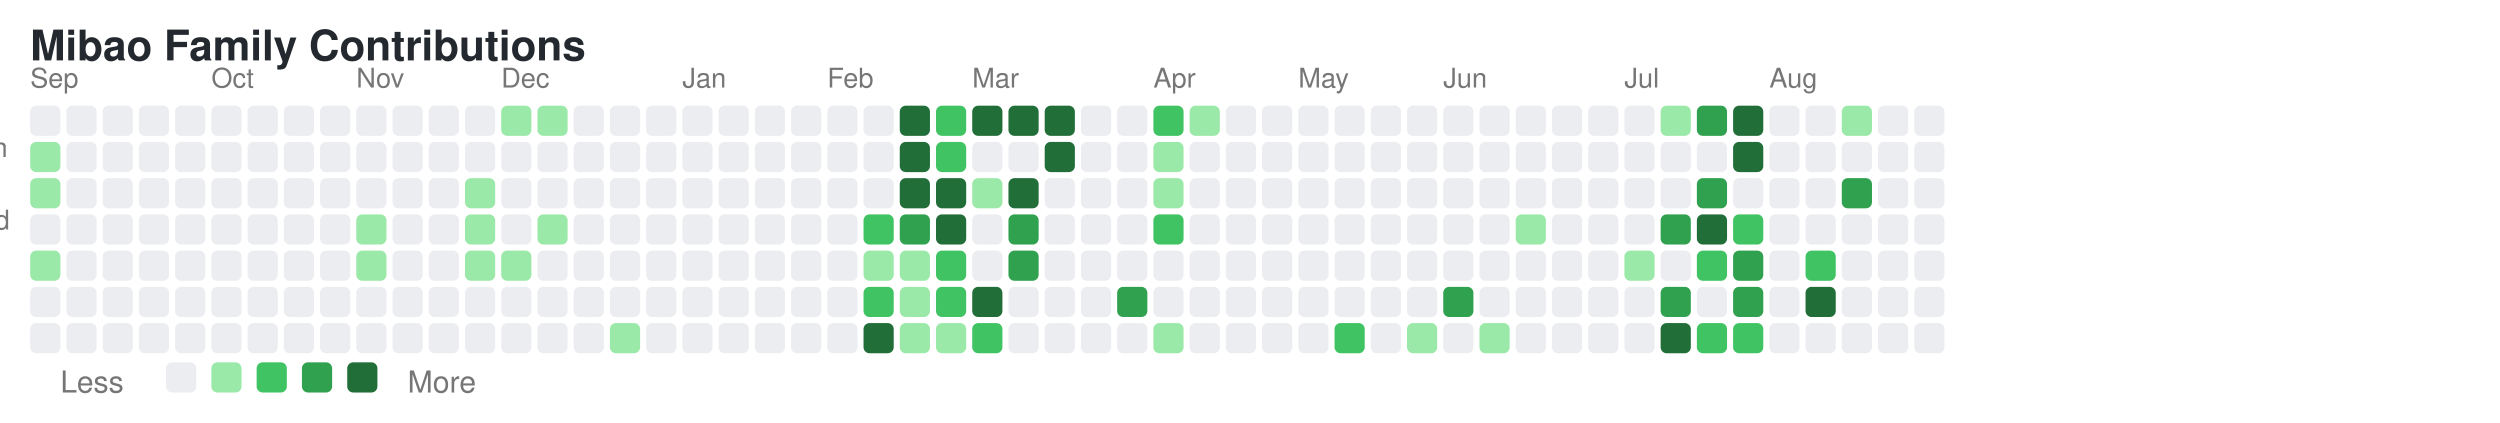
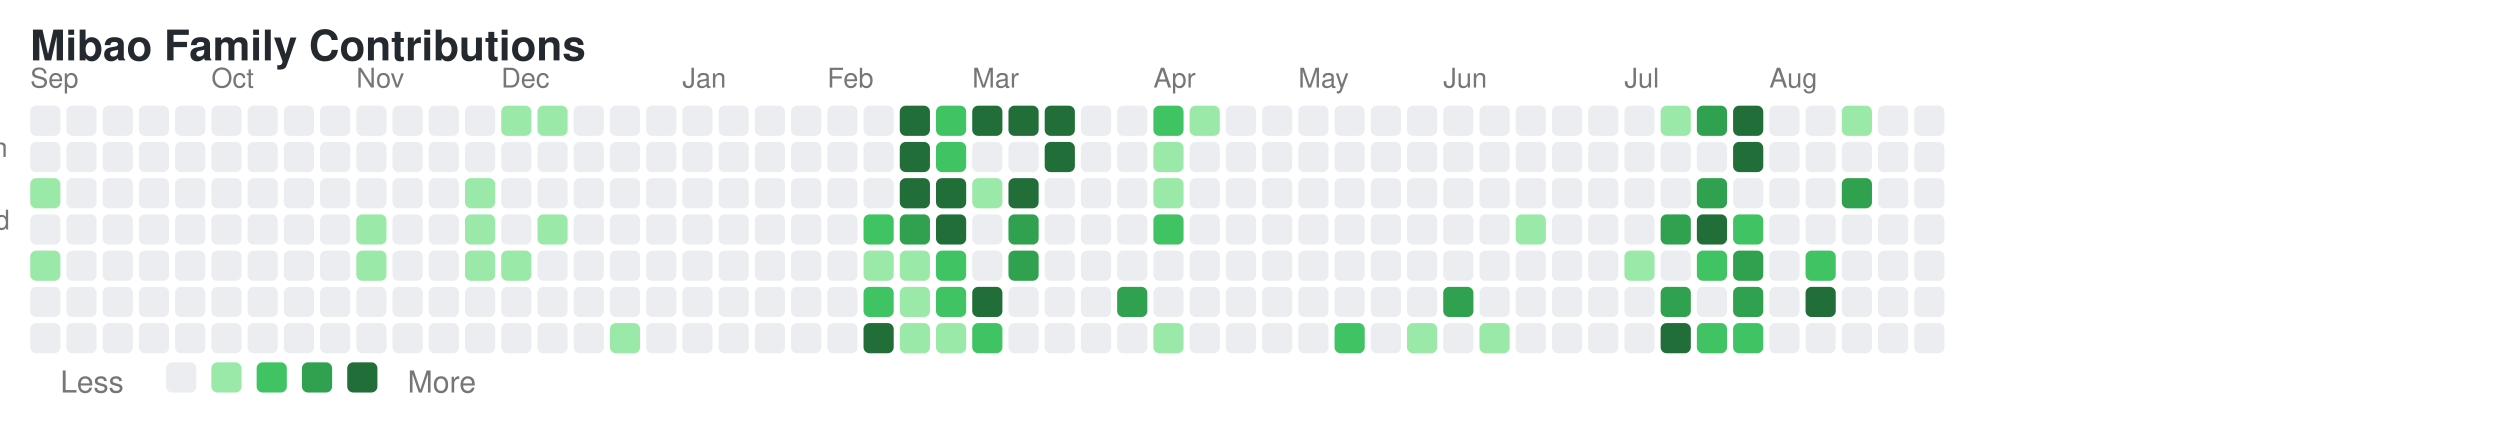
<svg xmlns="http://www.w3.org/2000/svg" width="828" height="140">
  <text x="10" y="20" font-family="-apple-system, BlinkMacSystemFont, Segoe UI, Helvetica, Arial, sans-serif" font-size="14" font-weight="600" fill="#24292f">Mibao Family Contributions</text>
  <g transform="translate(10, 35)">
    <text x="0" y="-6" font-family="-apple-system, BlinkMacSystemFont, Segoe UI, Helvetica, Arial, sans-serif" font-size="9" fill="#767676">Sep</text>
    <text x="60" y="-6" font-family="-apple-system, BlinkMacSystemFont, Segoe UI, Helvetica, Arial, sans-serif" font-size="9" fill="#767676">Oct</text>
    <text x="108" y="-6" font-family="-apple-system, BlinkMacSystemFont, Segoe UI, Helvetica, Arial, sans-serif" font-size="9" fill="#767676">Nov</text>
    <text x="156" y="-6" font-family="-apple-system, BlinkMacSystemFont, Segoe UI, Helvetica, Arial, sans-serif" font-size="9" fill="#767676">Dec</text>
    <text x="216" y="-6" font-family="-apple-system, BlinkMacSystemFont, Segoe UI, Helvetica, Arial, sans-serif" font-size="9" fill="#767676">Jan</text>
    <text x="264" y="-6" font-family="-apple-system, BlinkMacSystemFont, Segoe UI, Helvetica, Arial, sans-serif" font-size="9" fill="#767676">Feb</text>
    <text x="312" y="-6" font-family="-apple-system, BlinkMacSystemFont, Segoe UI, Helvetica, Arial, sans-serif" font-size="9" fill="#767676">Mar</text>
    <text x="372" y="-6" font-family="-apple-system, BlinkMacSystemFont, Segoe UI, Helvetica, Arial, sans-serif" font-size="9" fill="#767676">Apr</text>
    <text x="420" y="-6" font-family="-apple-system, BlinkMacSystemFont, Segoe UI, Helvetica, Arial, sans-serif" font-size="9" fill="#767676">May</text>
    <text x="468" y="-6" font-family="-apple-system, BlinkMacSystemFont, Segoe UI, Helvetica, Arial, sans-serif" font-size="9" fill="#767676">Jun</text>
    <text x="528" y="-6" font-family="-apple-system, BlinkMacSystemFont, Segoe UI, Helvetica, Arial, sans-serif" font-size="9" fill="#767676">Jul</text>
    <text x="576" y="-6" font-family="-apple-system, BlinkMacSystemFont, Segoe UI, Helvetica, Arial, sans-serif" font-size="9" fill="#767676">Aug</text>
    <text x="-25" y="17.0" font-family="-apple-system, BlinkMacSystemFont, Segoe UI, Helvetica, Arial, sans-serif" font-size="9" fill="#767676">Mon</text>
    <text x="-25" y="41.0" font-family="-apple-system, BlinkMacSystemFont, Segoe UI, Helvetica, Arial, sans-serif" font-size="9" fill="#767676">Wed</text>
    <text x="-25" y="65.0" font-family="-apple-system, BlinkMacSystemFont, Segoe UI, Helvetica, Arial, sans-serif" font-size="9" fill="#767676">Fri</text>
    <rect x="0" y="0" width="10" height="10" fill="#ebedf0" rx="2" />
-     <rect x="0" y="12" width="10" height="10" fill="#9be9a8" rx="2" />
+     <rect x="0" y="12" width="10" height="10" fill="#ebedf0" rx="2" />
    <rect x="0" y="24" width="10" height="10" fill="#9be9a8" rx="2" />
    <rect x="0" y="36" width="10" height="10" fill="#ebedf0" rx="2" />
    <rect x="0" y="48" width="10" height="10" fill="#9be9a8" rx="2" />
    <rect x="0" y="60" width="10" height="10" fill="#ebedf0" rx="2" />
    <rect x="0" y="72" width="10" height="10" fill="#ebedf0" rx="2" />
    <rect x="12" y="0" width="10" height="10" fill="#ebedf0" rx="2" />
    <rect x="12" y="12" width="10" height="10" fill="#ebedf0" rx="2" />
    <rect x="12" y="24" width="10" height="10" fill="#ebedf0" rx="2" />
    <rect x="12" y="36" width="10" height="10" fill="#ebedf0" rx="2" />
    <rect x="12" y="48" width="10" height="10" fill="#ebedf0" rx="2" />
    <rect x="12" y="60" width="10" height="10" fill="#ebedf0" rx="2" />
    <rect x="12" y="72" width="10" height="10" fill="#ebedf0" rx="2" />
    <rect x="24" y="0" width="10" height="10" fill="#ebedf0" rx="2" />
    <rect x="24" y="12" width="10" height="10" fill="#ebedf0" rx="2" />
    <rect x="24" y="24" width="10" height="10" fill="#ebedf0" rx="2" />
    <rect x="24" y="36" width="10" height="10" fill="#ebedf0" rx="2" />
    <rect x="24" y="48" width="10" height="10" fill="#ebedf0" rx="2" />
    <rect x="24" y="60" width="10" height="10" fill="#ebedf0" rx="2" />
    <rect x="24" y="72" width="10" height="10" fill="#ebedf0" rx="2" />
    <rect x="36" y="0" width="10" height="10" fill="#ebedf0" rx="2" />
    <rect x="36" y="12" width="10" height="10" fill="#ebedf0" rx="2" />
    <rect x="36" y="24" width="10" height="10" fill="#ebedf0" rx="2" />
    <rect x="36" y="36" width="10" height="10" fill="#ebedf0" rx="2" />
    <rect x="36" y="48" width="10" height="10" fill="#ebedf0" rx="2" />
    <rect x="36" y="60" width="10" height="10" fill="#ebedf0" rx="2" />
    <rect x="36" y="72" width="10" height="10" fill="#ebedf0" rx="2" />
    <rect x="48" y="0" width="10" height="10" fill="#ebedf0" rx="2" />
    <rect x="48" y="12" width="10" height="10" fill="#ebedf0" rx="2" />
    <rect x="48" y="24" width="10" height="10" fill="#ebedf0" rx="2" />
    <rect x="48" y="36" width="10" height="10" fill="#ebedf0" rx="2" />
    <rect x="48" y="48" width="10" height="10" fill="#ebedf0" rx="2" />
    <rect x="48" y="60" width="10" height="10" fill="#ebedf0" rx="2" />
    <rect x="48" y="72" width="10" height="10" fill="#ebedf0" rx="2" />
    <rect x="60" y="0" width="10" height="10" fill="#ebedf0" rx="2" />
    <rect x="60" y="12" width="10" height="10" fill="#ebedf0" rx="2" />
    <rect x="60" y="24" width="10" height="10" fill="#ebedf0" rx="2" />
    <rect x="60" y="36" width="10" height="10" fill="#ebedf0" rx="2" />
    <rect x="60" y="48" width="10" height="10" fill="#ebedf0" rx="2" />
    <rect x="60" y="60" width="10" height="10" fill="#ebedf0" rx="2" />
    <rect x="60" y="72" width="10" height="10" fill="#ebedf0" rx="2" />
    <rect x="72" y="0" width="10" height="10" fill="#ebedf0" rx="2" />
    <rect x="72" y="12" width="10" height="10" fill="#ebedf0" rx="2" />
    <rect x="72" y="24" width="10" height="10" fill="#ebedf0" rx="2" />
    <rect x="72" y="36" width="10" height="10" fill="#ebedf0" rx="2" />
    <rect x="72" y="48" width="10" height="10" fill="#ebedf0" rx="2" />
    <rect x="72" y="60" width="10" height="10" fill="#ebedf0" rx="2" />
    <rect x="72" y="72" width="10" height="10" fill="#ebedf0" rx="2" />
    <rect x="84" y="0" width="10" height="10" fill="#ebedf0" rx="2" />
    <rect x="84" y="12" width="10" height="10" fill="#ebedf0" rx="2" />
    <rect x="84" y="24" width="10" height="10" fill="#ebedf0" rx="2" />
    <rect x="84" y="36" width="10" height="10" fill="#ebedf0" rx="2" />
    <rect x="84" y="48" width="10" height="10" fill="#ebedf0" rx="2" />
    <rect x="84" y="60" width="10" height="10" fill="#ebedf0" rx="2" />
    <rect x="84" y="72" width="10" height="10" fill="#ebedf0" rx="2" />
    <rect x="96" y="0" width="10" height="10" fill="#ebedf0" rx="2" />
    <rect x="96" y="12" width="10" height="10" fill="#ebedf0" rx="2" />
    <rect x="96" y="24" width="10" height="10" fill="#ebedf0" rx="2" />
    <rect x="96" y="36" width="10" height="10" fill="#ebedf0" rx="2" />
    <rect x="96" y="48" width="10" height="10" fill="#ebedf0" rx="2" />
    <rect x="96" y="60" width="10" height="10" fill="#ebedf0" rx="2" />
    <rect x="96" y="72" width="10" height="10" fill="#ebedf0" rx="2" />
    <rect x="108" y="0" width="10" height="10" fill="#ebedf0" rx="2" />
    <rect x="108" y="12" width="10" height="10" fill="#ebedf0" rx="2" />
    <rect x="108" y="24" width="10" height="10" fill="#ebedf0" rx="2" />
    <rect x="108" y="36" width="10" height="10" fill="#9be9a8" rx="2" />
    <rect x="108" y="48" width="10" height="10" fill="#9be9a8" rx="2" />
    <rect x="108" y="60" width="10" height="10" fill="#ebedf0" rx="2" />
    <rect x="108" y="72" width="10" height="10" fill="#ebedf0" rx="2" />
    <rect x="120" y="0" width="10" height="10" fill="#ebedf0" rx="2" />
    <rect x="120" y="12" width="10" height="10" fill="#ebedf0" rx="2" />
    <rect x="120" y="24" width="10" height="10" fill="#ebedf0" rx="2" />
    <rect x="120" y="36" width="10" height="10" fill="#ebedf0" rx="2" />
    <rect x="120" y="48" width="10" height="10" fill="#ebedf0" rx="2" />
    <rect x="120" y="60" width="10" height="10" fill="#ebedf0" rx="2" />
    <rect x="120" y="72" width="10" height="10" fill="#ebedf0" rx="2" />
    <rect x="132" y="0" width="10" height="10" fill="#ebedf0" rx="2" />
    <rect x="132" y="12" width="10" height="10" fill="#ebedf0" rx="2" />
    <rect x="132" y="24" width="10" height="10" fill="#ebedf0" rx="2" />
    <rect x="132" y="36" width="10" height="10" fill="#ebedf0" rx="2" />
    <rect x="132" y="48" width="10" height="10" fill="#ebedf0" rx="2" />
    <rect x="132" y="60" width="10" height="10" fill="#ebedf0" rx="2" />
    <rect x="132" y="72" width="10" height="10" fill="#ebedf0" rx="2" />
    <rect x="144" y="0" width="10" height="10" fill="#ebedf0" rx="2" />
    <rect x="144" y="12" width="10" height="10" fill="#ebedf0" rx="2" />
    <rect x="144" y="24" width="10" height="10" fill="#9be9a8" rx="2" />
    <rect x="144" y="36" width="10" height="10" fill="#9be9a8" rx="2" />
    <rect x="144" y="48" width="10" height="10" fill="#9be9a8" rx="2" />
    <rect x="144" y="60" width="10" height="10" fill="#ebedf0" rx="2" />
    <rect x="144" y="72" width="10" height="10" fill="#ebedf0" rx="2" />
    <rect x="156" y="0" width="10" height="10" fill="#9be9a8" rx="2" />
    <rect x="156" y="12" width="10" height="10" fill="#ebedf0" rx="2" />
    <rect x="156" y="24" width="10" height="10" fill="#ebedf0" rx="2" />
    <rect x="156" y="36" width="10" height="10" fill="#ebedf0" rx="2" />
    <rect x="156" y="48" width="10" height="10" fill="#9be9a8" rx="2" />
    <rect x="156" y="60" width="10" height="10" fill="#ebedf0" rx="2" />
    <rect x="156" y="72" width="10" height="10" fill="#ebedf0" rx="2" />
    <rect x="168" y="0" width="10" height="10" fill="#9be9a8" rx="2" />
    <rect x="168" y="12" width="10" height="10" fill="#ebedf0" rx="2" />
    <rect x="168" y="24" width="10" height="10" fill="#ebedf0" rx="2" />
    <rect x="168" y="36" width="10" height="10" fill="#9be9a8" rx="2" />
    <rect x="168" y="48" width="10" height="10" fill="#ebedf0" rx="2" />
    <rect x="168" y="60" width="10" height="10" fill="#ebedf0" rx="2" />
    <rect x="168" y="72" width="10" height="10" fill="#ebedf0" rx="2" />
    <rect x="180" y="0" width="10" height="10" fill="#ebedf0" rx="2" />
    <rect x="180" y="12" width="10" height="10" fill="#ebedf0" rx="2" />
    <rect x="180" y="24" width="10" height="10" fill="#ebedf0" rx="2" />
    <rect x="180" y="36" width="10" height="10" fill="#ebedf0" rx="2" />
    <rect x="180" y="48" width="10" height="10" fill="#ebedf0" rx="2" />
    <rect x="180" y="60" width="10" height="10" fill="#ebedf0" rx="2" />
    <rect x="180" y="72" width="10" height="10" fill="#ebedf0" rx="2" />
    <rect x="192" y="0" width="10" height="10" fill="#ebedf0" rx="2" />
    <rect x="192" y="12" width="10" height="10" fill="#ebedf0" rx="2" />
    <rect x="192" y="24" width="10" height="10" fill="#ebedf0" rx="2" />
    <rect x="192" y="36" width="10" height="10" fill="#ebedf0" rx="2" />
    <rect x="192" y="48" width="10" height="10" fill="#ebedf0" rx="2" />
    <rect x="192" y="60" width="10" height="10" fill="#ebedf0" rx="2" />
    <rect x="192" y="72" width="10" height="10" fill="#9be9a8" rx="2" />
    <rect x="204" y="0" width="10" height="10" fill="#ebedf0" rx="2" />
    <rect x="204" y="12" width="10" height="10" fill="#ebedf0" rx="2" />
    <rect x="204" y="24" width="10" height="10" fill="#ebedf0" rx="2" />
    <rect x="204" y="36" width="10" height="10" fill="#ebedf0" rx="2" />
    <rect x="204" y="48" width="10" height="10" fill="#ebedf0" rx="2" />
    <rect x="204" y="60" width="10" height="10" fill="#ebedf0" rx="2" />
    <rect x="204" y="72" width="10" height="10" fill="#ebedf0" rx="2" />
    <rect x="216" y="0" width="10" height="10" fill="#ebedf0" rx="2" />
    <rect x="216" y="12" width="10" height="10" fill="#ebedf0" rx="2" />
    <rect x="216" y="24" width="10" height="10" fill="#ebedf0" rx="2" />
    <rect x="216" y="36" width="10" height="10" fill="#ebedf0" rx="2" />
    <rect x="216" y="48" width="10" height="10" fill="#ebedf0" rx="2" />
    <rect x="216" y="60" width="10" height="10" fill="#ebedf0" rx="2" />
    <rect x="216" y="72" width="10" height="10" fill="#ebedf0" rx="2" />
    <rect x="228" y="0" width="10" height="10" fill="#ebedf0" rx="2" />
    <rect x="228" y="12" width="10" height="10" fill="#ebedf0" rx="2" />
    <rect x="228" y="24" width="10" height="10" fill="#ebedf0" rx="2" />
    <rect x="228" y="36" width="10" height="10" fill="#ebedf0" rx="2" />
    <rect x="228" y="48" width="10" height="10" fill="#ebedf0" rx="2" />
    <rect x="228" y="60" width="10" height="10" fill="#ebedf0" rx="2" />
    <rect x="228" y="72" width="10" height="10" fill="#ebedf0" rx="2" />
    <rect x="240" y="0" width="10" height="10" fill="#ebedf0" rx="2" />
    <rect x="240" y="12" width="10" height="10" fill="#ebedf0" rx="2" />
    <rect x="240" y="24" width="10" height="10" fill="#ebedf0" rx="2" />
    <rect x="240" y="36" width="10" height="10" fill="#ebedf0" rx="2" />
    <rect x="240" y="48" width="10" height="10" fill="#ebedf0" rx="2" />
    <rect x="240" y="60" width="10" height="10" fill="#ebedf0" rx="2" />
    <rect x="240" y="72" width="10" height="10" fill="#ebedf0" rx="2" />
    <rect x="252" y="0" width="10" height="10" fill="#ebedf0" rx="2" />
    <rect x="252" y="12" width="10" height="10" fill="#ebedf0" rx="2" />
    <rect x="252" y="24" width="10" height="10" fill="#ebedf0" rx="2" />
    <rect x="252" y="36" width="10" height="10" fill="#ebedf0" rx="2" />
    <rect x="252" y="48" width="10" height="10" fill="#ebedf0" rx="2" />
    <rect x="252" y="60" width="10" height="10" fill="#ebedf0" rx="2" />
    <rect x="252" y="72" width="10" height="10" fill="#ebedf0" rx="2" />
    <rect x="264" y="0" width="10" height="10" fill="#ebedf0" rx="2" />
    <rect x="264" y="12" width="10" height="10" fill="#ebedf0" rx="2" />
    <rect x="264" y="24" width="10" height="10" fill="#ebedf0" rx="2" />
    <rect x="264" y="36" width="10" height="10" fill="#ebedf0" rx="2" />
    <rect x="264" y="48" width="10" height="10" fill="#ebedf0" rx="2" />
    <rect x="264" y="60" width="10" height="10" fill="#ebedf0" rx="2" />
    <rect x="264" y="72" width="10" height="10" fill="#ebedf0" rx="2" />
    <rect x="276" y="0" width="10" height="10" fill="#ebedf0" rx="2" />
    <rect x="276" y="12" width="10" height="10" fill="#ebedf0" rx="2" />
    <rect x="276" y="24" width="10" height="10" fill="#ebedf0" rx="2" />
    <rect x="276" y="36" width="10" height="10" fill="#40c463" rx="2" />
    <rect x="276" y="48" width="10" height="10" fill="#9be9a8" rx="2" />
    <rect x="276" y="60" width="10" height="10" fill="#40c463" rx="2" />
    <rect x="276" y="72" width="10" height="10" fill="#216e39" rx="2" />
    <rect x="288" y="0" width="10" height="10" fill="#216e39" rx="2" />
    <rect x="288" y="12" width="10" height="10" fill="#216e39" rx="2" />
    <rect x="288" y="24" width="10" height="10" fill="#216e39" rx="2" />
    <rect x="288" y="36" width="10" height="10" fill="#30a14e" rx="2" />
    <rect x="288" y="48" width="10" height="10" fill="#9be9a8" rx="2" />
    <rect x="288" y="60" width="10" height="10" fill="#9be9a8" rx="2" />
    <rect x="288" y="72" width="10" height="10" fill="#9be9a8" rx="2" />
    <rect x="300" y="0" width="10" height="10" fill="#40c463" rx="2" />
    <rect x="300" y="12" width="10" height="10" fill="#40c463" rx="2" />
    <rect x="300" y="24" width="10" height="10" fill="#216e39" rx="2" />
    <rect x="300" y="36" width="10" height="10" fill="#216e39" rx="2" />
    <rect x="300" y="48" width="10" height="10" fill="#40c463" rx="2" />
    <rect x="300" y="60" width="10" height="10" fill="#40c463" rx="2" />
    <rect x="300" y="72" width="10" height="10" fill="#9be9a8" rx="2" />
    <rect x="312" y="0" width="10" height="10" fill="#216e39" rx="2" />
    <rect x="312" y="12" width="10" height="10" fill="#ebedf0" rx="2" />
    <rect x="312" y="24" width="10" height="10" fill="#9be9a8" rx="2" />
    <rect x="312" y="36" width="10" height="10" fill="#ebedf0" rx="2" />
    <rect x="312" y="48" width="10" height="10" fill="#ebedf0" rx="2" />
    <rect x="312" y="60" width="10" height="10" fill="#216e39" rx="2" />
    <rect x="312" y="72" width="10" height="10" fill="#40c463" rx="2" />
    <rect x="324" y="0" width="10" height="10" fill="#216e39" rx="2" />
    <rect x="324" y="12" width="10" height="10" fill="#ebedf0" rx="2" />
    <rect x="324" y="24" width="10" height="10" fill="#216e39" rx="2" />
    <rect x="324" y="36" width="10" height="10" fill="#30a14e" rx="2" />
    <rect x="324" y="48" width="10" height="10" fill="#30a14e" rx="2" />
    <rect x="324" y="60" width="10" height="10" fill="#ebedf0" rx="2" />
    <rect x="324" y="72" width="10" height="10" fill="#ebedf0" rx="2" />
    <rect x="336" y="0" width="10" height="10" fill="#216e39" rx="2" />
    <rect x="336" y="12" width="10" height="10" fill="#216e39" rx="2" />
    <rect x="336" y="24" width="10" height="10" fill="#ebedf0" rx="2" />
    <rect x="336" y="36" width="10" height="10" fill="#ebedf0" rx="2" />
    <rect x="336" y="48" width="10" height="10" fill="#ebedf0" rx="2" />
    <rect x="336" y="60" width="10" height="10" fill="#ebedf0" rx="2" />
    <rect x="336" y="72" width="10" height="10" fill="#ebedf0" rx="2" />
    <rect x="348" y="0" width="10" height="10" fill="#ebedf0" rx="2" />
    <rect x="348" y="12" width="10" height="10" fill="#ebedf0" rx="2" />
    <rect x="348" y="24" width="10" height="10" fill="#ebedf0" rx="2" />
    <rect x="348" y="36" width="10" height="10" fill="#ebedf0" rx="2" />
    <rect x="348" y="48" width="10" height="10" fill="#ebedf0" rx="2" />
    <rect x="348" y="60" width="10" height="10" fill="#ebedf0" rx="2" />
    <rect x="348" y="72" width="10" height="10" fill="#ebedf0" rx="2" />
    <rect x="360" y="0" width="10" height="10" fill="#ebedf0" rx="2" />
    <rect x="360" y="12" width="10" height="10" fill="#ebedf0" rx="2" />
    <rect x="360" y="24" width="10" height="10" fill="#ebedf0" rx="2" />
    <rect x="360" y="36" width="10" height="10" fill="#ebedf0" rx="2" />
    <rect x="360" y="48" width="10" height="10" fill="#ebedf0" rx="2" />
    <rect x="360" y="60" width="10" height="10" fill="#30a14e" rx="2" />
    <rect x="360" y="72" width="10" height="10" fill="#ebedf0" rx="2" />
    <rect x="372" y="0" width="10" height="10" fill="#40c463" rx="2" />
    <rect x="372" y="12" width="10" height="10" fill="#9be9a8" rx="2" />
    <rect x="372" y="24" width="10" height="10" fill="#9be9a8" rx="2" />
    <rect x="372" y="36" width="10" height="10" fill="#40c463" rx="2" />
    <rect x="372" y="48" width="10" height="10" fill="#ebedf0" rx="2" />
    <rect x="372" y="60" width="10" height="10" fill="#ebedf0" rx="2" />
    <rect x="372" y="72" width="10" height="10" fill="#9be9a8" rx="2" />
    <rect x="384" y="0" width="10" height="10" fill="#9be9a8" rx="2" />
    <rect x="384" y="12" width="10" height="10" fill="#ebedf0" rx="2" />
    <rect x="384" y="24" width="10" height="10" fill="#ebedf0" rx="2" />
    <rect x="384" y="36" width="10" height="10" fill="#ebedf0" rx="2" />
    <rect x="384" y="48" width="10" height="10" fill="#ebedf0" rx="2" />
    <rect x="384" y="60" width="10" height="10" fill="#ebedf0" rx="2" />
    <rect x="384" y="72" width="10" height="10" fill="#ebedf0" rx="2" />
    <rect x="396" y="0" width="10" height="10" fill="#ebedf0" rx="2" />
    <rect x="396" y="12" width="10" height="10" fill="#ebedf0" rx="2" />
    <rect x="396" y="24" width="10" height="10" fill="#ebedf0" rx="2" />
    <rect x="396" y="36" width="10" height="10" fill="#ebedf0" rx="2" />
    <rect x="396" y="48" width="10" height="10" fill="#ebedf0" rx="2" />
    <rect x="396" y="60" width="10" height="10" fill="#ebedf0" rx="2" />
    <rect x="396" y="72" width="10" height="10" fill="#ebedf0" rx="2" />
    <rect x="408" y="0" width="10" height="10" fill="#ebedf0" rx="2" />
    <rect x="408" y="12" width="10" height="10" fill="#ebedf0" rx="2" />
    <rect x="408" y="24" width="10" height="10" fill="#ebedf0" rx="2" />
    <rect x="408" y="36" width="10" height="10" fill="#ebedf0" rx="2" />
    <rect x="408" y="48" width="10" height="10" fill="#ebedf0" rx="2" />
    <rect x="408" y="60" width="10" height="10" fill="#ebedf0" rx="2" />
    <rect x="408" y="72" width="10" height="10" fill="#ebedf0" rx="2" />
    <rect x="420" y="0" width="10" height="10" fill="#ebedf0" rx="2" />
    <rect x="420" y="12" width="10" height="10" fill="#ebedf0" rx="2" />
    <rect x="420" y="24" width="10" height="10" fill="#ebedf0" rx="2" />
    <rect x="420" y="36" width="10" height="10" fill="#ebedf0" rx="2" />
    <rect x="420" y="48" width="10" height="10" fill="#ebedf0" rx="2" />
    <rect x="420" y="60" width="10" height="10" fill="#ebedf0" rx="2" />
    <rect x="420" y="72" width="10" height="10" fill="#ebedf0" rx="2" />
    <rect x="432" y="0" width="10" height="10" fill="#ebedf0" rx="2" />
    <rect x="432" y="12" width="10" height="10" fill="#ebedf0" rx="2" />
    <rect x="432" y="24" width="10" height="10" fill="#ebedf0" rx="2" />
    <rect x="432" y="36" width="10" height="10" fill="#ebedf0" rx="2" />
    <rect x="432" y="48" width="10" height="10" fill="#ebedf0" rx="2" />
    <rect x="432" y="60" width="10" height="10" fill="#ebedf0" rx="2" />
    <rect x="432" y="72" width="10" height="10" fill="#40c463" rx="2" />
    <rect x="444" y="0" width="10" height="10" fill="#ebedf0" rx="2" />
    <rect x="444" y="12" width="10" height="10" fill="#ebedf0" rx="2" />
    <rect x="444" y="24" width="10" height="10" fill="#ebedf0" rx="2" />
    <rect x="444" y="36" width="10" height="10" fill="#ebedf0" rx="2" />
    <rect x="444" y="48" width="10" height="10" fill="#ebedf0" rx="2" />
    <rect x="444" y="60" width="10" height="10" fill="#ebedf0" rx="2" />
    <rect x="444" y="72" width="10" height="10" fill="#ebedf0" rx="2" />
    <rect x="456" y="0" width="10" height="10" fill="#ebedf0" rx="2" />
    <rect x="456" y="12" width="10" height="10" fill="#ebedf0" rx="2" />
    <rect x="456" y="24" width="10" height="10" fill="#ebedf0" rx="2" />
    <rect x="456" y="36" width="10" height="10" fill="#ebedf0" rx="2" />
    <rect x="456" y="48" width="10" height="10" fill="#ebedf0" rx="2" />
    <rect x="456" y="60" width="10" height="10" fill="#ebedf0" rx="2" />
    <rect x="456" y="72" width="10" height="10" fill="#9be9a8" rx="2" />
    <rect x="468" y="0" width="10" height="10" fill="#ebedf0" rx="2" />
    <rect x="468" y="12" width="10" height="10" fill="#ebedf0" rx="2" />
    <rect x="468" y="24" width="10" height="10" fill="#ebedf0" rx="2" />
    <rect x="468" y="36" width="10" height="10" fill="#ebedf0" rx="2" />
    <rect x="468" y="48" width="10" height="10" fill="#ebedf0" rx="2" />
    <rect x="468" y="60" width="10" height="10" fill="#30a14e" rx="2" />
    <rect x="468" y="72" width="10" height="10" fill="#ebedf0" rx="2" />
    <rect x="480" y="0" width="10" height="10" fill="#ebedf0" rx="2" />
    <rect x="480" y="12" width="10" height="10" fill="#ebedf0" rx="2" />
    <rect x="480" y="24" width="10" height="10" fill="#ebedf0" rx="2" />
    <rect x="480" y="36" width="10" height="10" fill="#ebedf0" rx="2" />
    <rect x="480" y="48" width="10" height="10" fill="#ebedf0" rx="2" />
    <rect x="480" y="60" width="10" height="10" fill="#ebedf0" rx="2" />
    <rect x="480" y="72" width="10" height="10" fill="#9be9a8" rx="2" />
    <rect x="492" y="0" width="10" height="10" fill="#ebedf0" rx="2" />
    <rect x="492" y="12" width="10" height="10" fill="#ebedf0" rx="2" />
    <rect x="492" y="24" width="10" height="10" fill="#ebedf0" rx="2" />
    <rect x="492" y="36" width="10" height="10" fill="#9be9a8" rx="2" />
    <rect x="492" y="48" width="10" height="10" fill="#ebedf0" rx="2" />
    <rect x="492" y="60" width="10" height="10" fill="#ebedf0" rx="2" />
    <rect x="492" y="72" width="10" height="10" fill="#ebedf0" rx="2" />
    <rect x="504" y="0" width="10" height="10" fill="#ebedf0" rx="2" />
    <rect x="504" y="12" width="10" height="10" fill="#ebedf0" rx="2" />
    <rect x="504" y="24" width="10" height="10" fill="#ebedf0" rx="2" />
    <rect x="504" y="36" width="10" height="10" fill="#ebedf0" rx="2" />
    <rect x="504" y="48" width="10" height="10" fill="#ebedf0" rx="2" />
    <rect x="504" y="60" width="10" height="10" fill="#ebedf0" rx="2" />
    <rect x="504" y="72" width="10" height="10" fill="#ebedf0" rx="2" />
    <rect x="516" y="0" width="10" height="10" fill="#ebedf0" rx="2" />
    <rect x="516" y="12" width="10" height="10" fill="#ebedf0" rx="2" />
    <rect x="516" y="24" width="10" height="10" fill="#ebedf0" rx="2" />
    <rect x="516" y="36" width="10" height="10" fill="#ebedf0" rx="2" />
    <rect x="516" y="48" width="10" height="10" fill="#ebedf0" rx="2" />
    <rect x="516" y="60" width="10" height="10" fill="#ebedf0" rx="2" />
    <rect x="516" y="72" width="10" height="10" fill="#ebedf0" rx="2" />
    <rect x="528" y="0" width="10" height="10" fill="#ebedf0" rx="2" />
    <rect x="528" y="12" width="10" height="10" fill="#ebedf0" rx="2" />
    <rect x="528" y="24" width="10" height="10" fill="#ebedf0" rx="2" />
    <rect x="528" y="36" width="10" height="10" fill="#ebedf0" rx="2" />
    <rect x="528" y="48" width="10" height="10" fill="#9be9a8" rx="2" />
    <rect x="528" y="60" width="10" height="10" fill="#ebedf0" rx="2" />
    <rect x="528" y="72" width="10" height="10" fill="#ebedf0" rx="2" />
    <rect x="540" y="0" width="10" height="10" fill="#9be9a8" rx="2" />
    <rect x="540" y="12" width="10" height="10" fill="#ebedf0" rx="2" />
    <rect x="540" y="24" width="10" height="10" fill="#ebedf0" rx="2" />
    <rect x="540" y="36" width="10" height="10" fill="#30a14e" rx="2" />
    <rect x="540" y="48" width="10" height="10" fill="#ebedf0" rx="2" />
    <rect x="540" y="60" width="10" height="10" fill="#30a14e" rx="2" />
    <rect x="540" y="72" width="10" height="10" fill="#216e39" rx="2" />
    <rect x="552" y="0" width="10" height="10" fill="#30a14e" rx="2" />
    <rect x="552" y="12" width="10" height="10" fill="#ebedf0" rx="2" />
    <rect x="552" y="24" width="10" height="10" fill="#30a14e" rx="2" />
    <rect x="552" y="36" width="10" height="10" fill="#216e39" rx="2" />
    <rect x="552" y="48" width="10" height="10" fill="#40c463" rx="2" />
    <rect x="552" y="60" width="10" height="10" fill="#ebedf0" rx="2" />
    <rect x="552" y="72" width="10" height="10" fill="#40c463" rx="2" />
    <rect x="564" y="0" width="10" height="10" fill="#216e39" rx="2" />
    <rect x="564" y="12" width="10" height="10" fill="#216e39" rx="2" />
    <rect x="564" y="24" width="10" height="10" fill="#ebedf0" rx="2" />
    <rect x="564" y="36" width="10" height="10" fill="#40c463" rx="2" />
    <rect x="564" y="48" width="10" height="10" fill="#30a14e" rx="2" />
    <rect x="564" y="60" width="10" height="10" fill="#30a14e" rx="2" />
    <rect x="564" y="72" width="10" height="10" fill="#40c463" rx="2" />
    <rect x="576" y="0" width="10" height="10" fill="#ebedf0" rx="2" />
    <rect x="576" y="12" width="10" height="10" fill="#ebedf0" rx="2" />
    <rect x="576" y="24" width="10" height="10" fill="#ebedf0" rx="2" />
    <rect x="576" y="36" width="10" height="10" fill="#ebedf0" rx="2" />
    <rect x="576" y="48" width="10" height="10" fill="#ebedf0" rx="2" />
    <rect x="576" y="60" width="10" height="10" fill="#ebedf0" rx="2" />
    <rect x="576" y="72" width="10" height="10" fill="#ebedf0" rx="2" />
    <rect x="588" y="0" width="10" height="10" fill="#ebedf0" rx="2" />
    <rect x="588" y="12" width="10" height="10" fill="#ebedf0" rx="2" />
    <rect x="588" y="24" width="10" height="10" fill="#ebedf0" rx="2" />
    <rect x="588" y="36" width="10" height="10" fill="#ebedf0" rx="2" />
    <rect x="588" y="48" width="10" height="10" fill="#40c463" rx="2" />
    <rect x="588" y="60" width="10" height="10" fill="#216e39" rx="2" />
    <rect x="588" y="72" width="10" height="10" fill="#ebedf0" rx="2" />
    <rect x="600" y="0" width="10" height="10" fill="#9be9a8" rx="2" />
    <rect x="600" y="12" width="10" height="10" fill="#ebedf0" rx="2" />
    <rect x="600" y="24" width="10" height="10" fill="#30a14e" rx="2" />
    <rect x="600" y="36" width="10" height="10" fill="#ebedf0" rx="2" />
    <rect x="600" y="48" width="10" height="10" fill="#ebedf0" rx="2" />
    <rect x="600" y="60" width="10" height="10" fill="#ebedf0" rx="2" />
    <rect x="600" y="72" width="10" height="10" fill="#ebedf0" rx="2" />
    <rect x="612" y="0" width="10" height="10" fill="#ebedf0" rx="2" />
    <rect x="612" y="12" width="10" height="10" fill="#ebedf0" rx="2" />
    <rect x="612" y="24" width="10" height="10" fill="#ebedf0" rx="2" />
    <rect x="612" y="36" width="10" height="10" fill="#ebedf0" rx="2" />
    <rect x="612" y="48" width="10" height="10" fill="#ebedf0" rx="2" />
    <rect x="612" y="60" width="10" height="10" fill="#ebedf0" rx="2" />
    <rect x="612" y="72" width="10" height="10" fill="#ebedf0" rx="2" />
    <rect x="624" y="0" width="10" height="10" fill="#ebedf0" rx="2" />
    <rect x="624" y="12" width="10" height="10" fill="#ebedf0" rx="2" />
    <rect x="624" y="24" width="10" height="10" fill="#ebedf0" rx="2" />
    <rect x="624" y="36" width="10" height="10" fill="#ebedf0" rx="2" />
    <rect x="624" y="48" width="10" height="10" fill="#ebedf0" rx="2" />
    <rect x="624" y="60" width="10" height="10" fill="#ebedf0" rx="2" />
    <rect x="624" y="72" width="10" height="10" fill="#ebedf0" rx="2" />
    <text x="10" y="95" font-family="-apple-system, BlinkMacSystemFont, Segoe UI, Helvetica, Arial, sans-serif" font-size="10" fill="#767676">Less</text>
    <rect x="45" y="85" width="10" height="10" fill="#ebedf0" rx="2" />
    <rect x="60" y="85" width="10" height="10" fill="#9be9a8" rx="2" />
    <rect x="75" y="85" width="10" height="10" fill="#40c463" rx="2" />
    <rect x="90" y="85" width="10" height="10" fill="#30a14e" rx="2" />
    <rect x="105" y="85" width="10" height="10" fill="#216e39" rx="2" />
    <text x="125" y="95" font-family="-apple-system, BlinkMacSystemFont, Segoe UI, Helvetica, Arial, sans-serif" font-size="10" fill="#767676">More</text>
  </g>
</svg>
